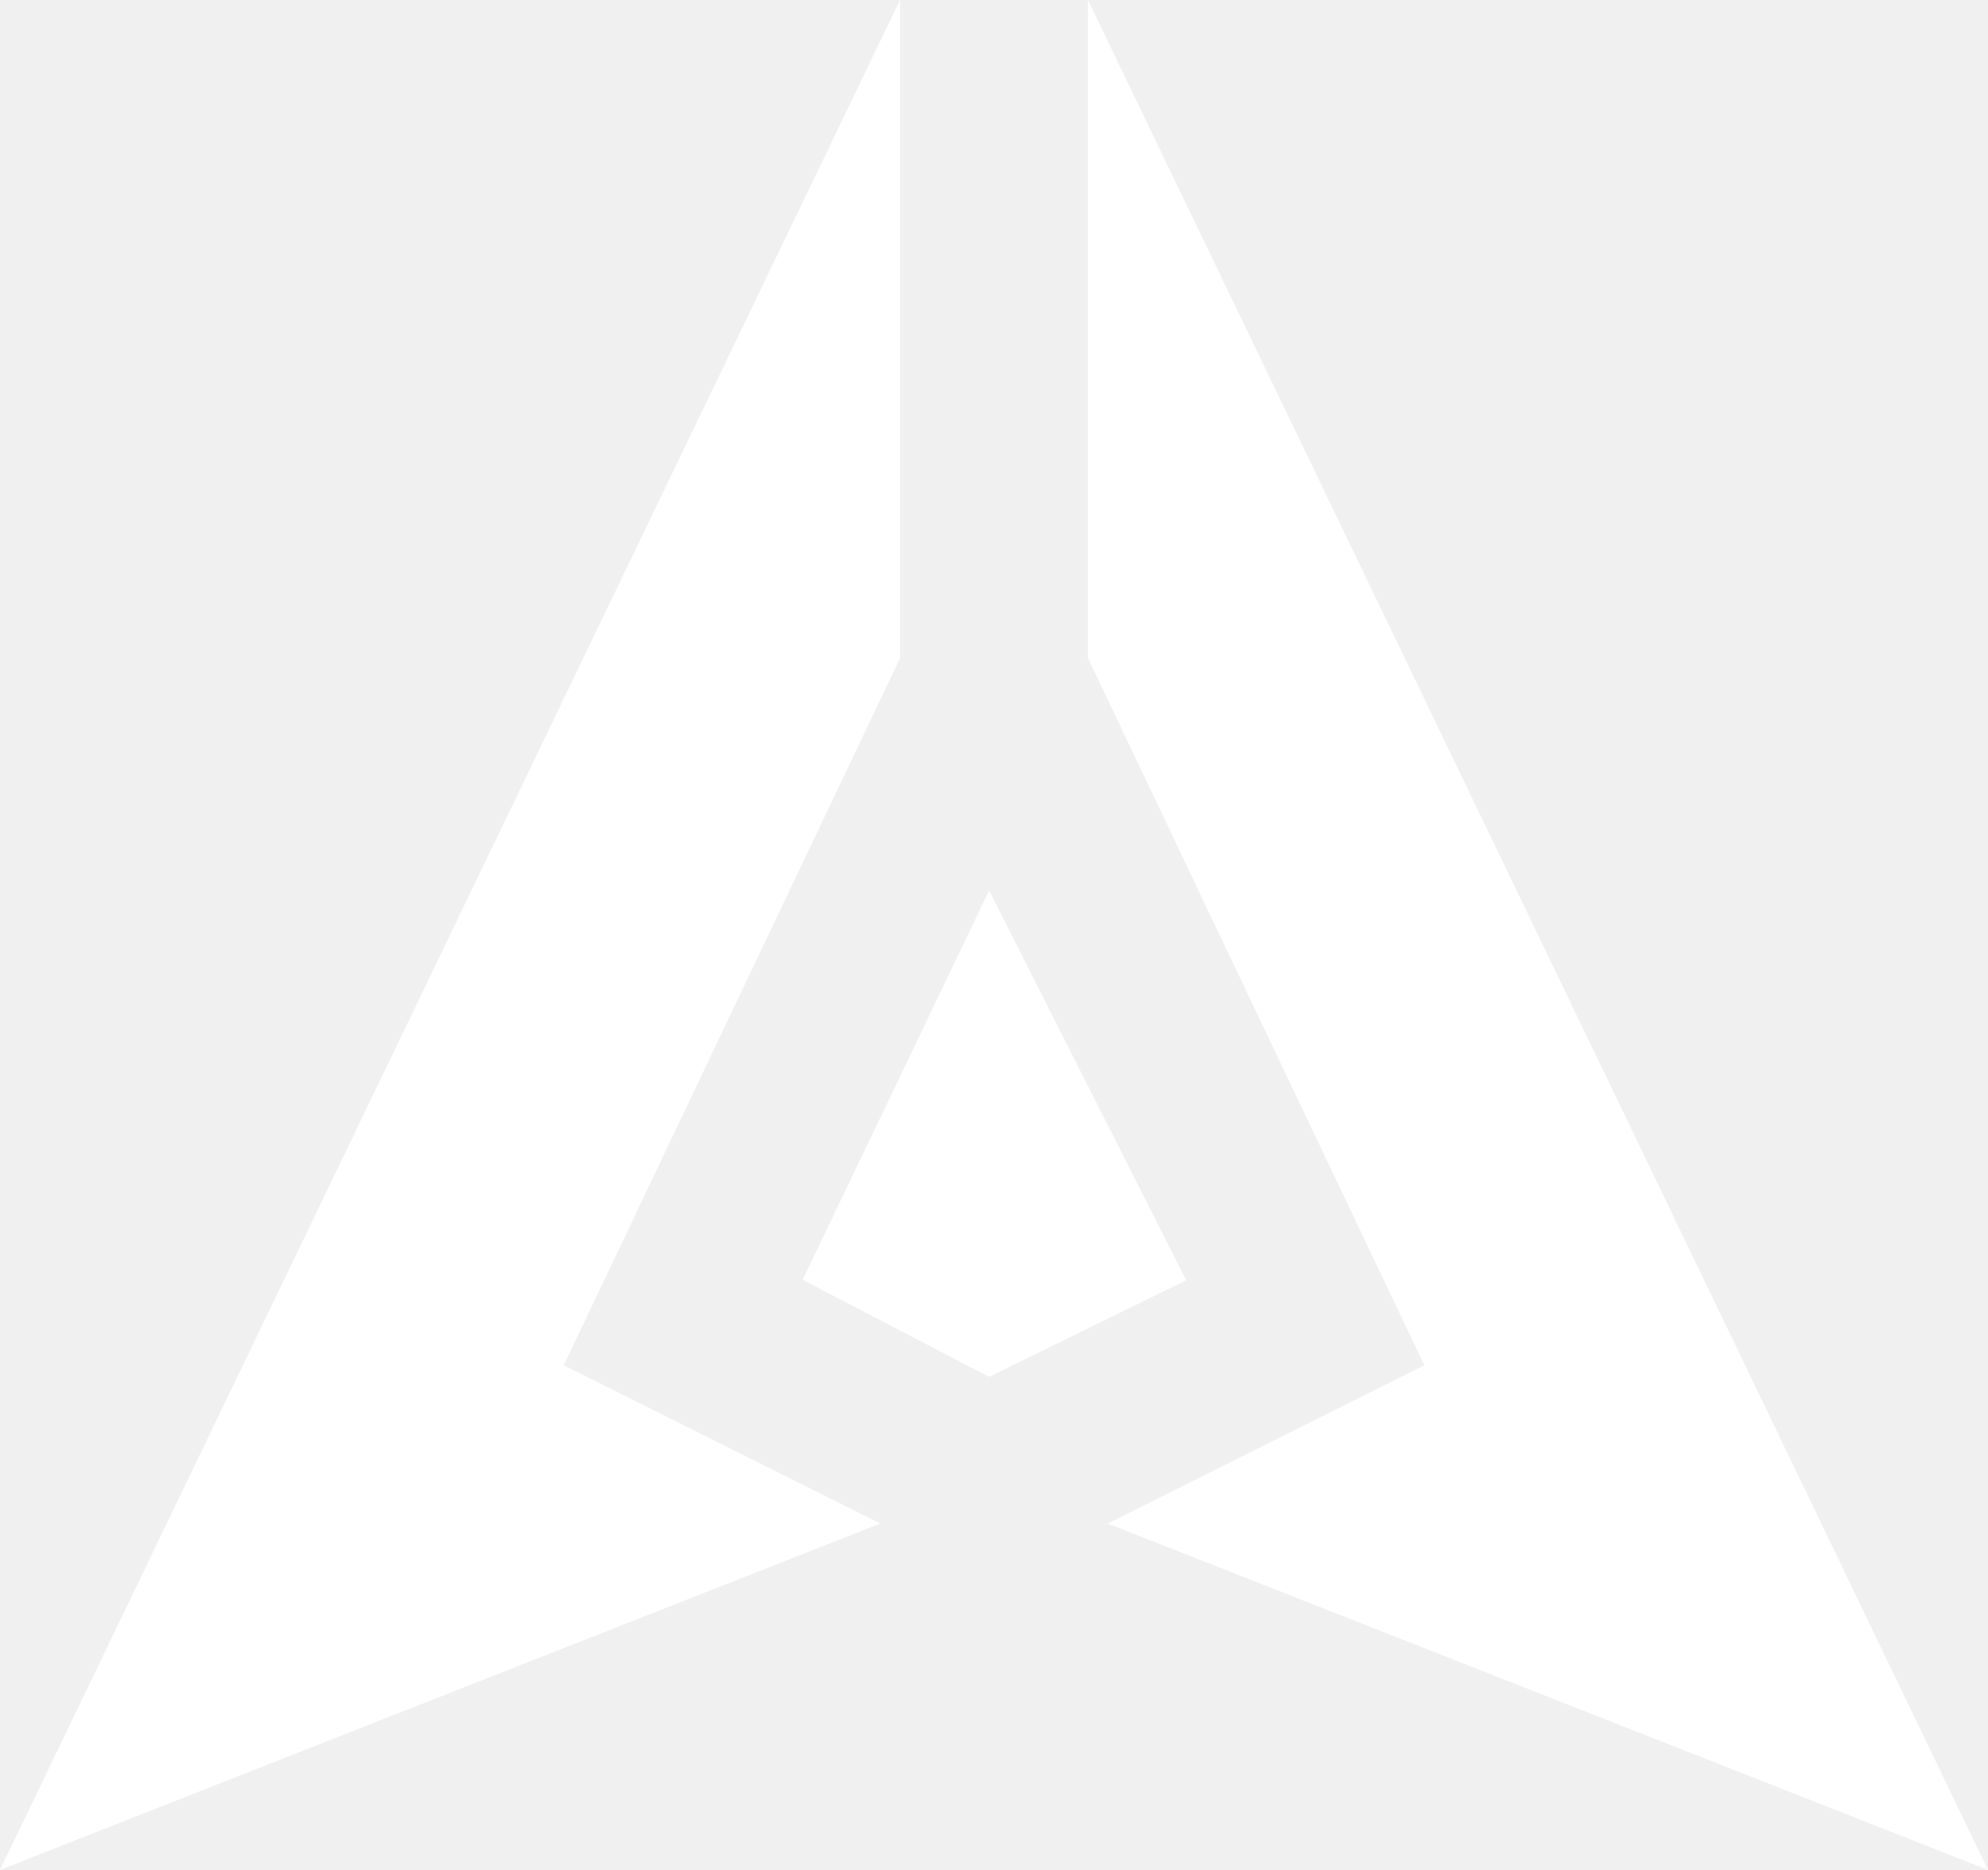
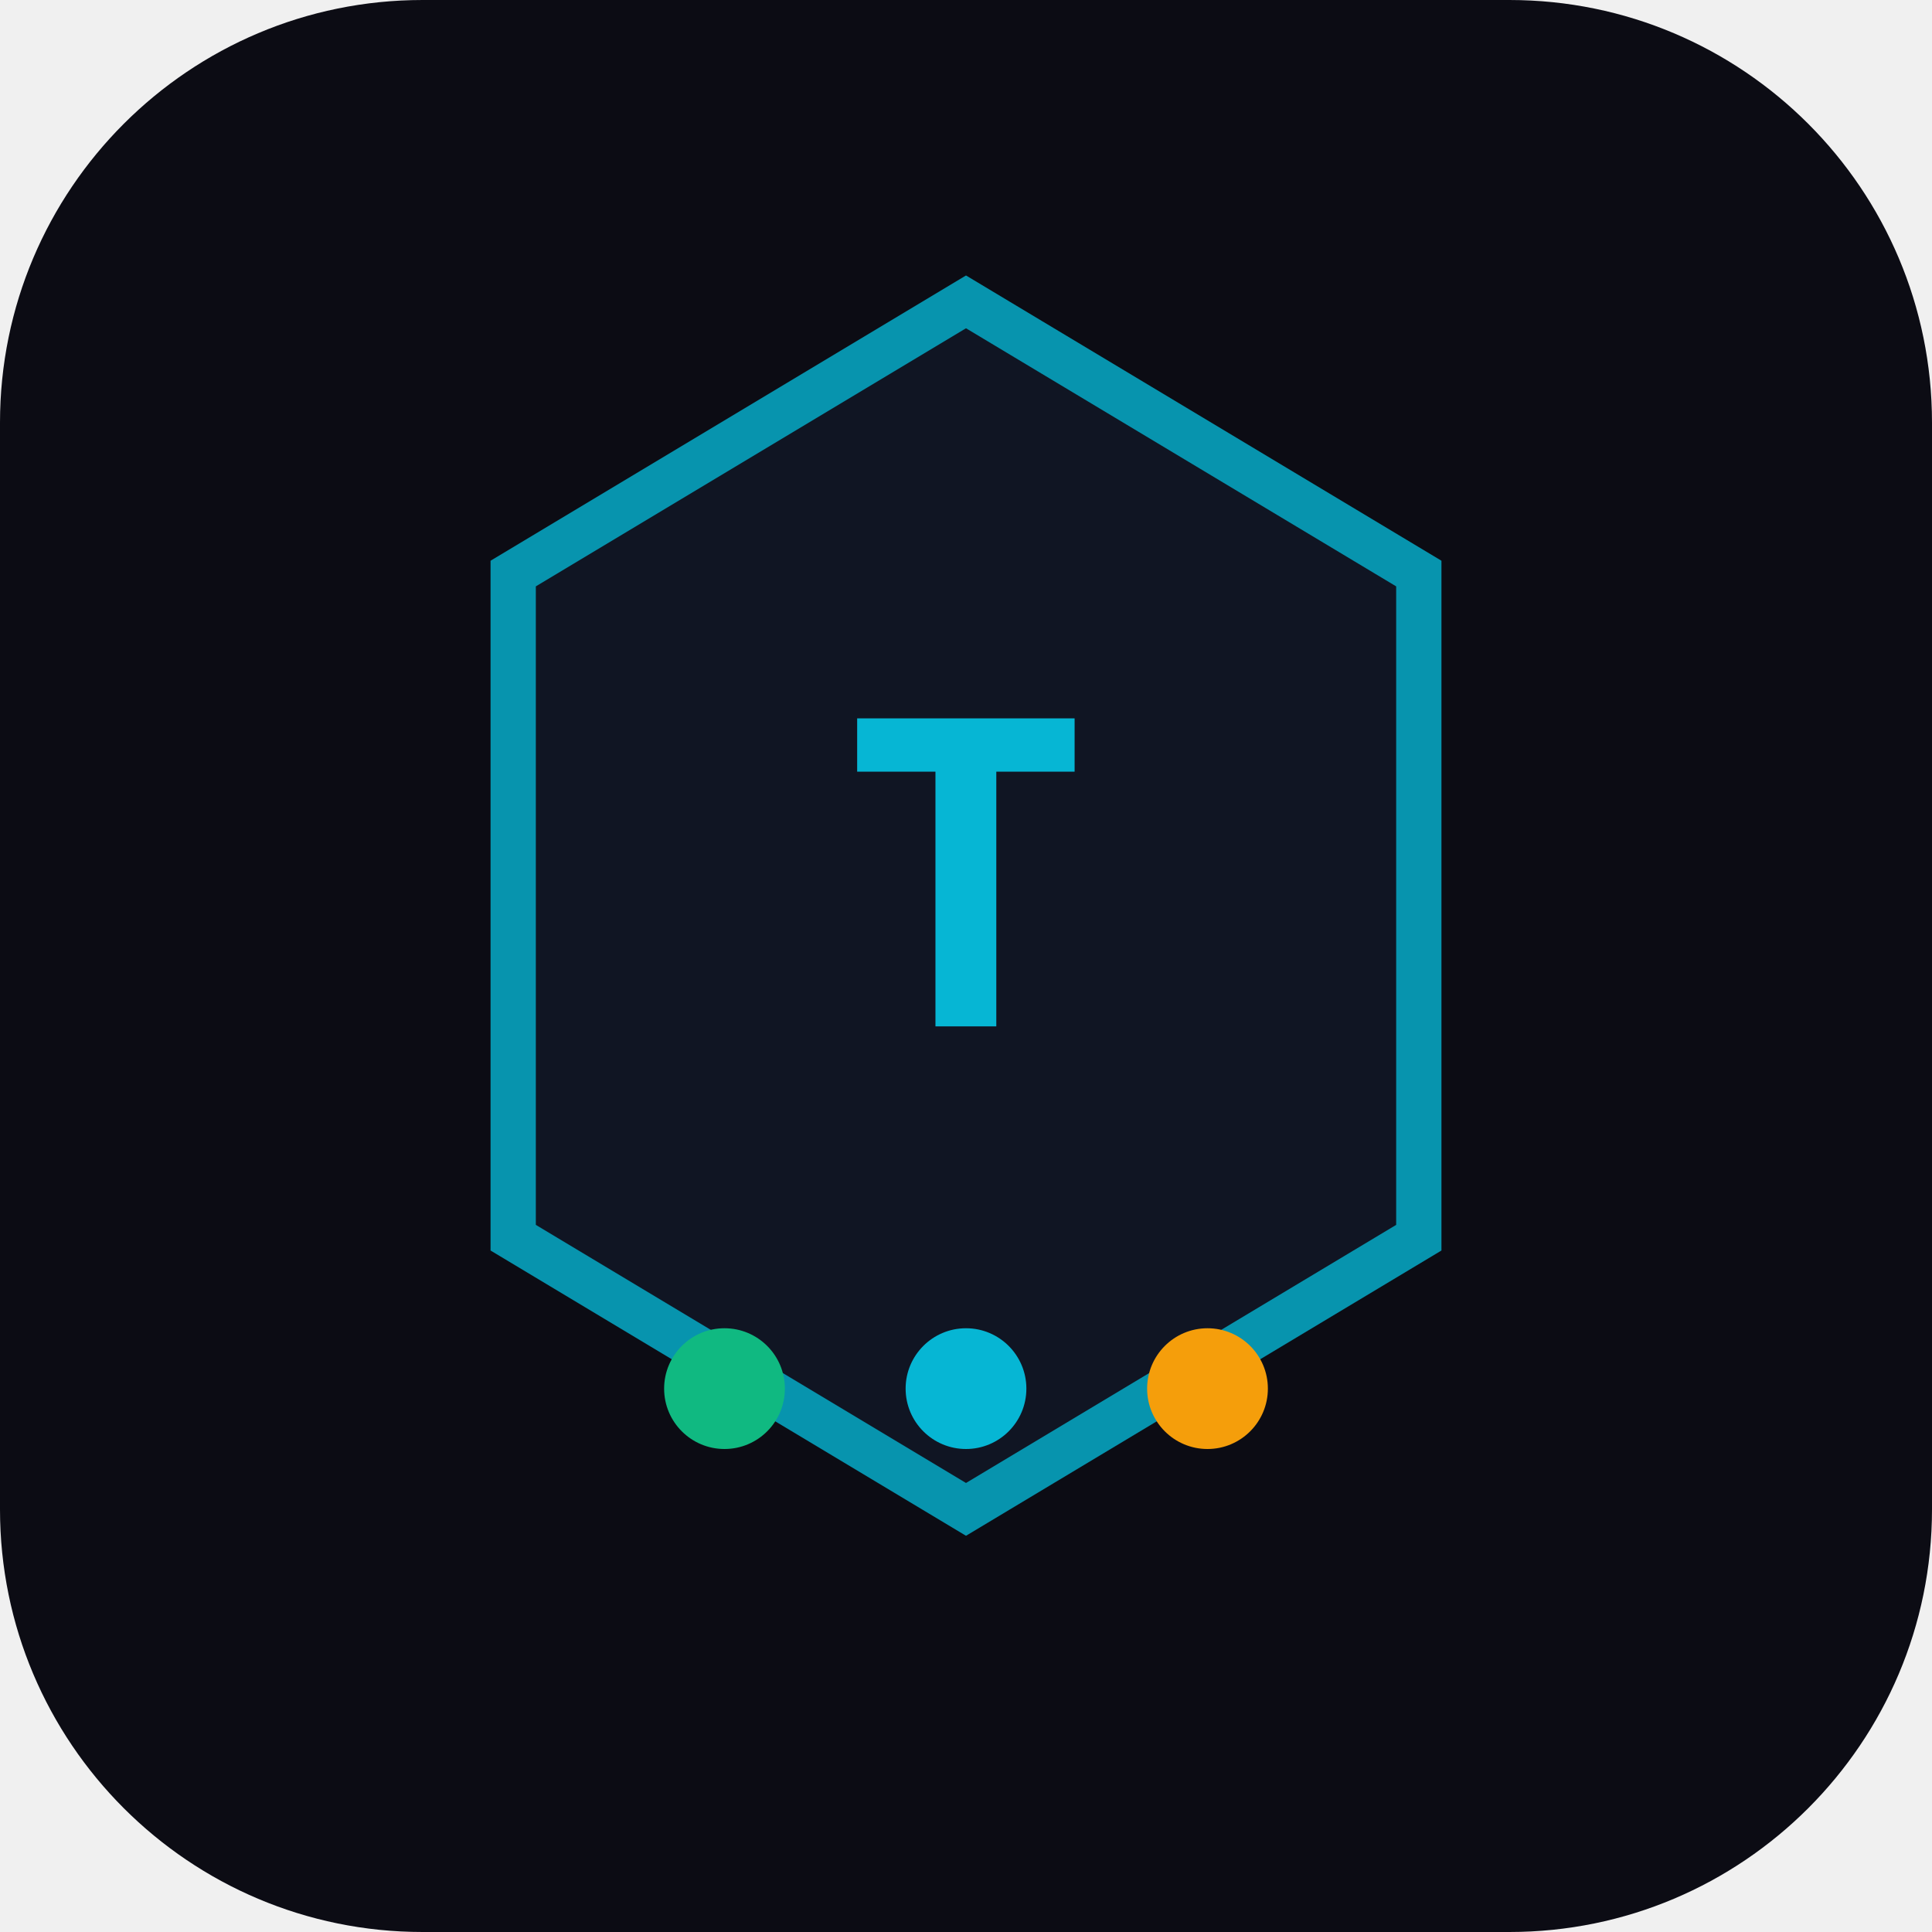
- <svg xmlns="http://www.w3.org/2000/svg" viewBox="0 0 97.76 91.93">
-   <path fill="#FFFFFF" d="M44.26 32.35L27.72 67.12L43.29 74.9L0 91.93L44.26 0L44.26 32.35ZM53.5 32.35L70.04 67.12L54.47 74.9L97.76 91.93L53.5 0L53.5 32.35ZM48.64 43.78L58.33 62.94L48.64 67.69L39.47 62.92L48.64 43.78Z" />
+ <svg xmlns="http://www.w3.org/2000/svg" width="64" height="64" viewBox="0 0 64 64">
+   <rect width="64" height="64" rx="14" fill="#0c0c14" />
+   <path d="M32 10 L47 19 L47 41 L32 50 L17 41 L17 19 Z" fill="#111827" stroke="#06b6d4" stroke-width="1.5" opacity="0.8" />
+   <text x="32" y="34" text-anchor="middle" font-size="14" font-weight="700" fill="#06b6d4" font-family="monospace">T</text>
+   <circle cx="24" cy="46" r="2" fill="#10b981" />
+   <circle cx="32" cy="46" r="2" fill="#06b6d4" />
+   <circle cx="40" cy="46" r="2" fill="#f59e0b" />
</svg>
